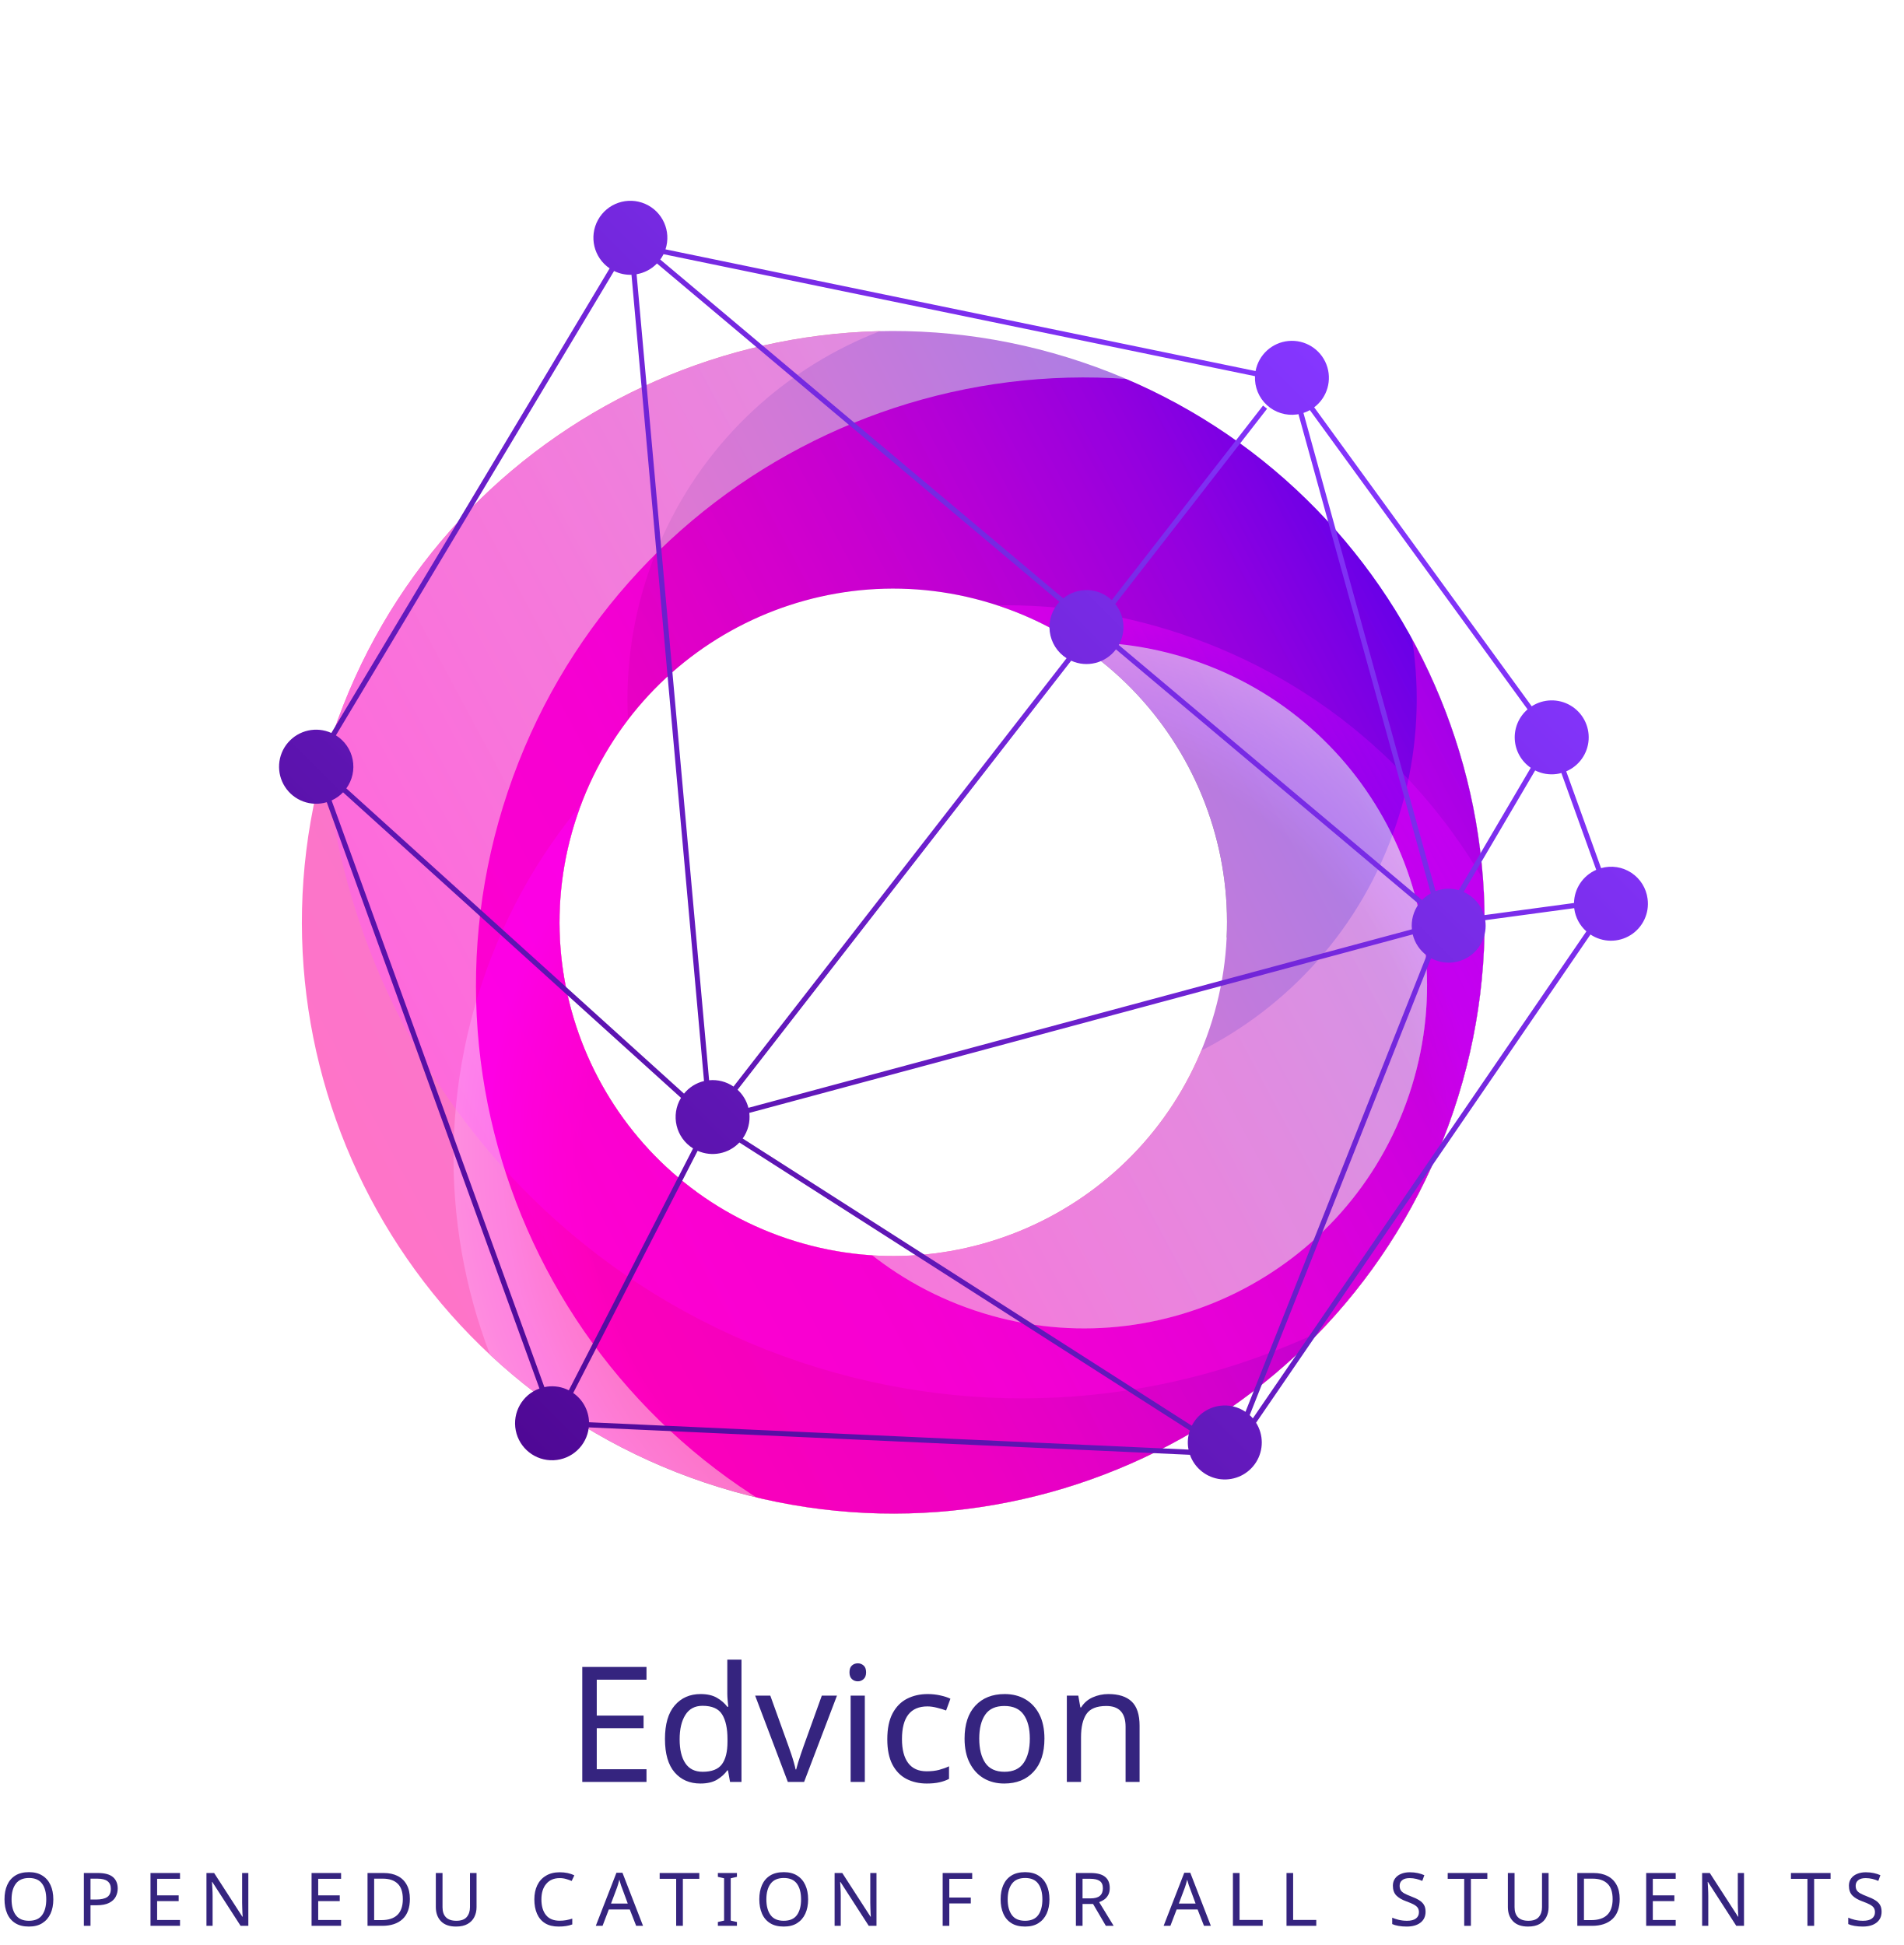
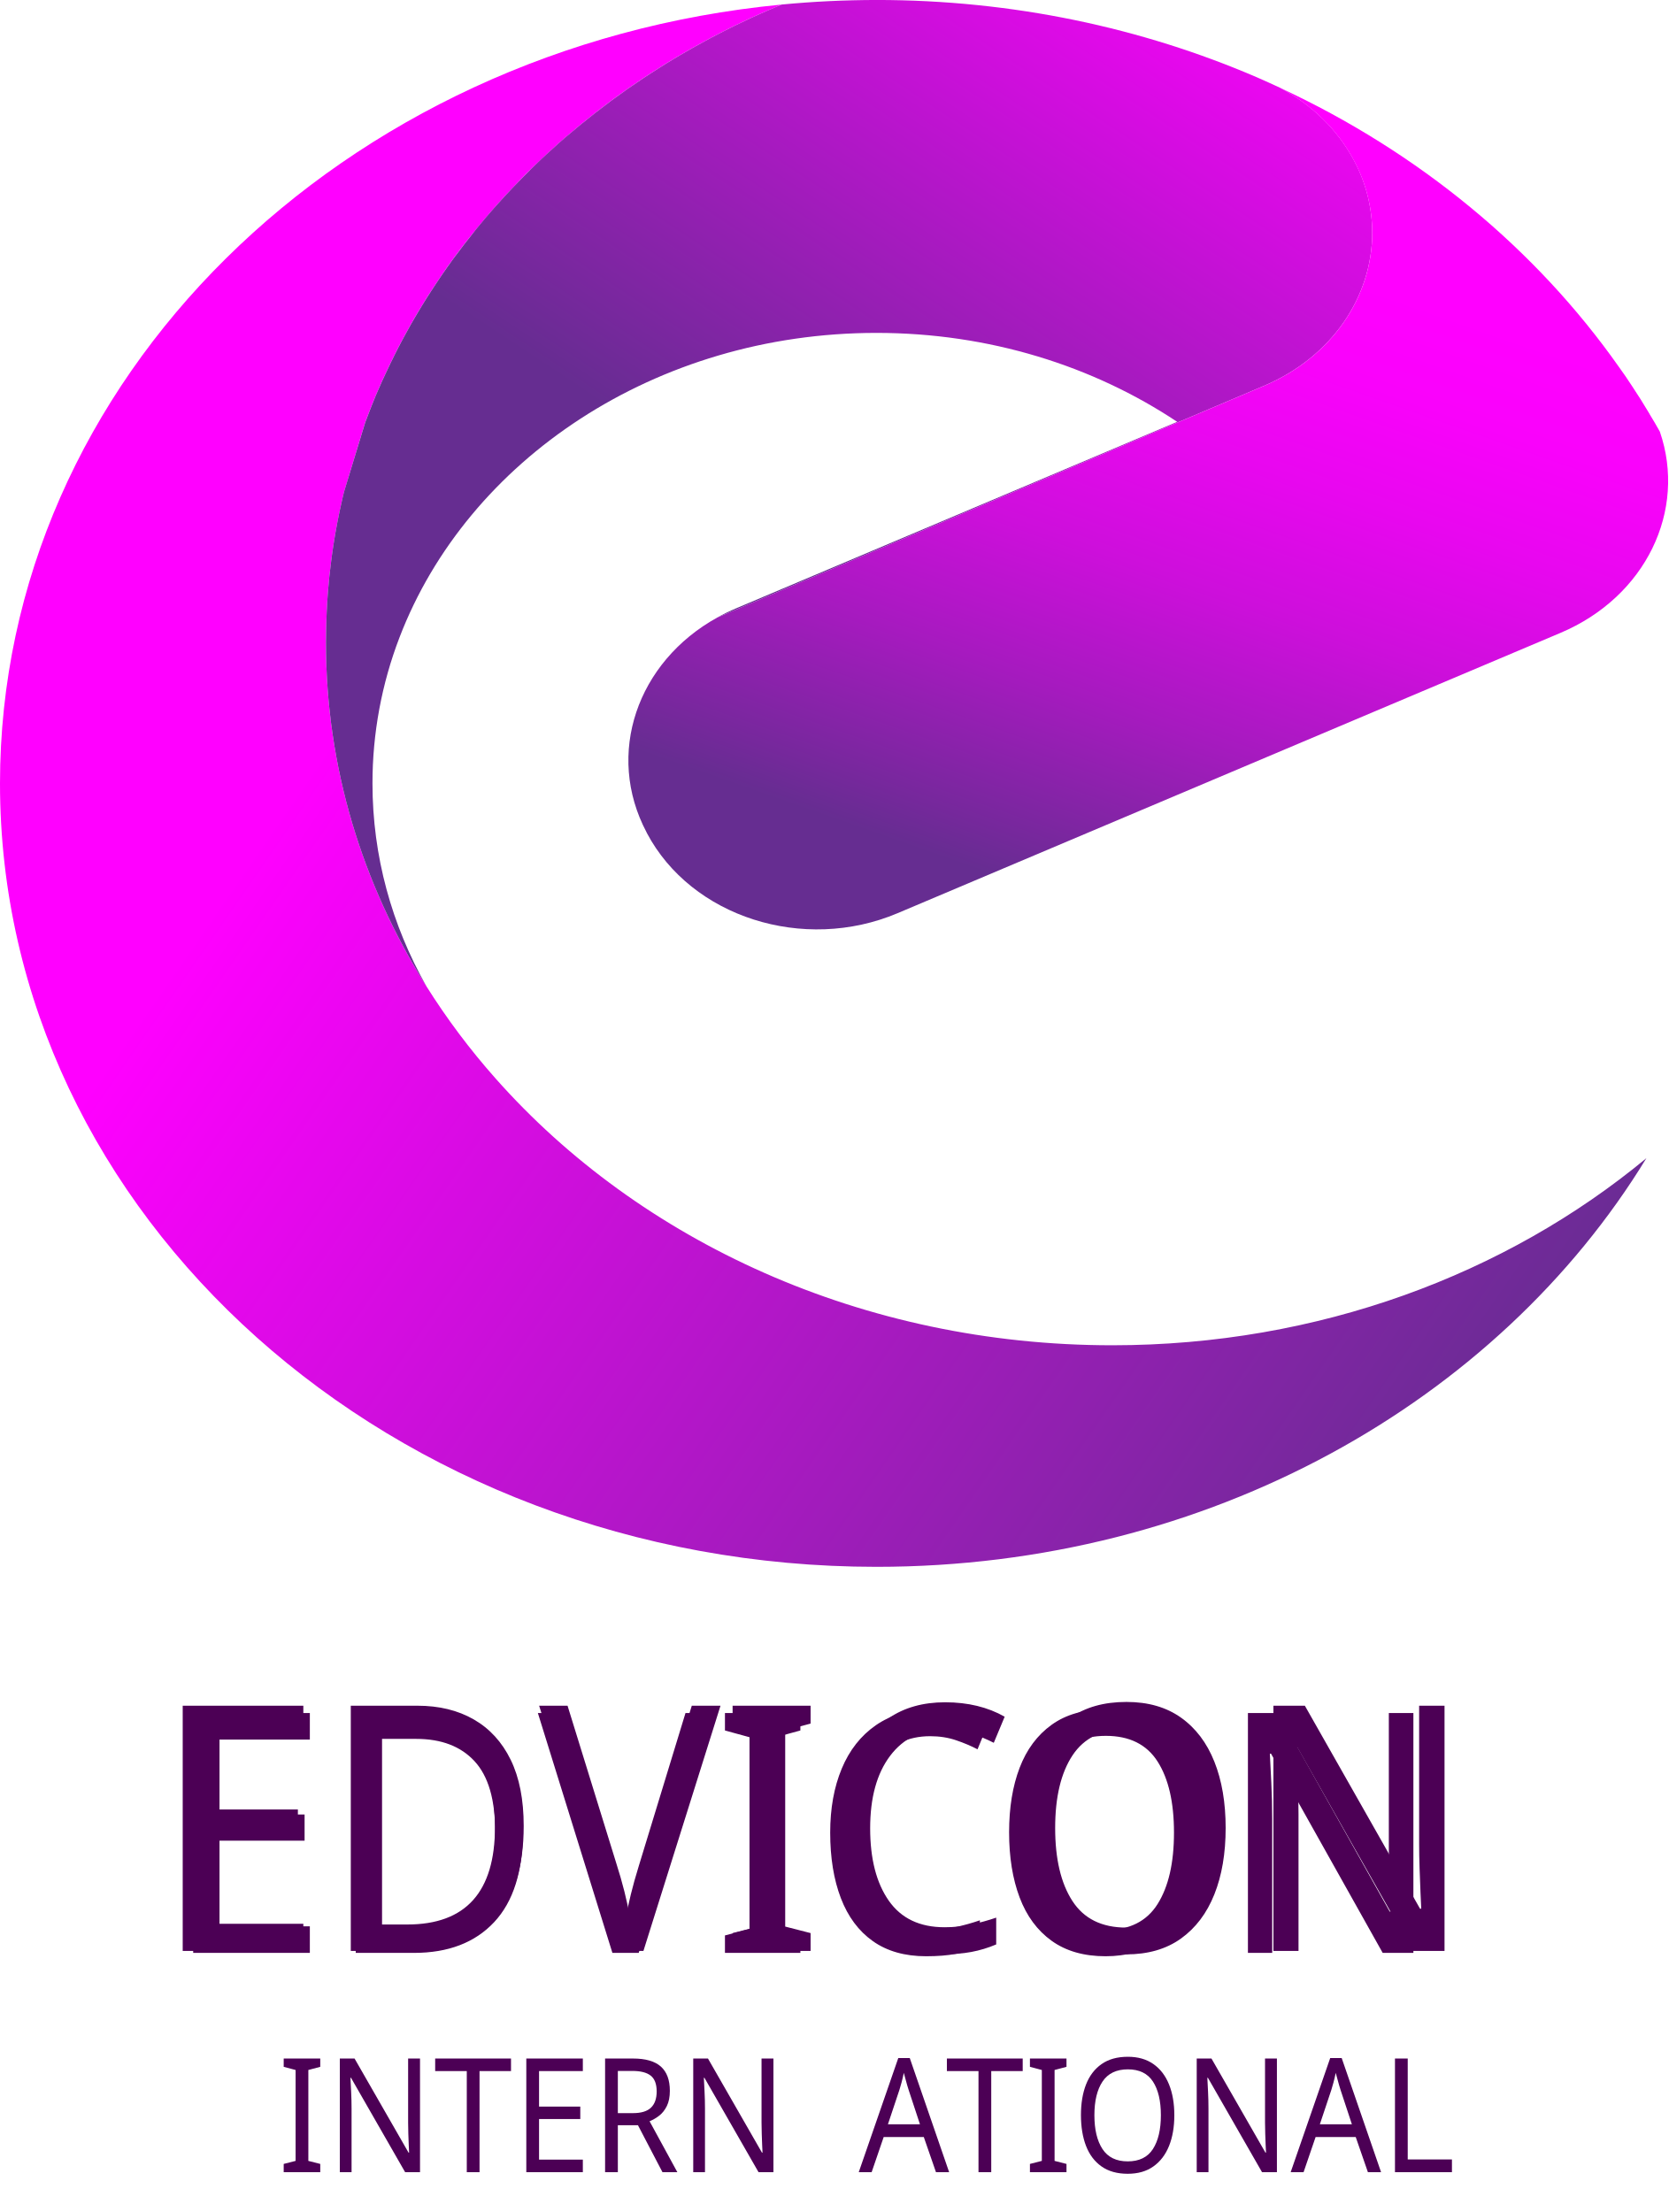
- <svg xmlns="http://www.w3.org/2000/svg" xmlns:xlink="http://www.w3.org/1999/xlink" viewBox="0 0 488.659 499.303">
+ <svg xmlns="http://www.w3.org/2000/svg" id="Layer_1" data-name="Layer 1" viewBox="0 0 1459 1935">
  <defs>
-     <style>.cls-1{fill:none;}.cls-2{isolation:isolate;}.cls-3{font-size:41.323px;font-family:Furore, Furore;}.cls-3,.cls-4{fill:#35247f;}.cls-4{font-size:19px;font-family:Montserrat-Thin, Montserrat;letter-spacing:0.2em;}.cls-5{letter-spacing:0.19em;}.cls-6{letter-spacing:0.18em;}.cls-7{letter-spacing:0.165em;}.cls-8{letter-spacing:0.2em;}.cls-9{letter-spacing:0.19em;}.cls-10{letter-spacing:0.185em;}.cls-11{letter-spacing:0.2em;}.cls-12{clip-path:url(#clip-path);}.cls-13{fill:url(#linear-gradient);}.cls-14{mix-blend-mode:color-burn;fill:url(#linear-gradient-2);}.cls-15{opacity:0.4;mix-blend-mode:color-dodge;fill:url(#radial-gradient);}.cls-16{mix-blend-mode:soft-light;fill:url(#linear-gradient-3);}.cls-17{fill:url(#New_Gradient_Swatch_2);}</style>
-     <clipPath id="clip-path" transform="translate(-6.00049 25.50458)">
-       <path class="cls-1" d="M283.67,67.429a151.754,151.754,0,1,0,95.444,192.22A151.751,151.751,0,0,0,283.67,67.429ZM207.982,292.435A85.643,85.643,0,1,1,316.457,238.568,85.646,85.646,0,0,1,207.982,292.435Z" />
-     </clipPath>
-     <linearGradient id="linear-gradient" x1="-88.026" y1="565.675" x2="370.247" y2="78.855" gradientTransform="translate(82.6312 -74.1037) rotate(18.59077)" gradientUnits="userSpaceOnUse">
-       <stop offset="0" stop-color="#baf257" />
-       <stop offset="0.171" stop-color="#d1c77d" />
-       <stop offset="0.471" stop-color="#ff74c8" />
-       <stop offset="0.551" stop-color="#fa75ca" />
-       <stop offset="0.65" stop-color="#eb76cf" />
-       <stop offset="0.759" stop-color="#d179d7" />
-       <stop offset="0.875" stop-color="#ae7ce3" />
-       <stop offset="0.995" stop-color="#8281f1" />
-       <stop offset="1" stop-color="#8081f2" />
+     <style>.cls-1{fill:url(#linear-gradient);}.cls-2{fill:url(#linear-gradient-2);}.cls-3{fill:url(#linear-gradient-3);}.cls-4{font-size:293.89px;}.cls-4,.cls-5,.cls-6{fill:#4c0055;font-family:TenorSans, Tenor Sans;}.cls-5{font-size:300.46px;}.cls-6{font-size:139.26px;}.cls-7{letter-spacing:-0.12em;}.cls-8{letter-spacing:0em;}</style>
+     <linearGradient id="linear-gradient" x1="516.41" y1="506.05" x2="1661.19" y2="1298.73" gradientUnits="userSpaceOnUse">
+       <stop offset="0.14" stop-color="#f0f" />
+       <stop offset="1" stop-color="#662d91" />
    </linearGradient>
-     <linearGradient id="linear-gradient-2" x1="-45.565" y1="575.07" x2="425.579" y2="74.576" xlink:href="#linear-gradient" />
-     <radialGradient id="radial-gradient" cx="282.341" cy="269.849" r="141.761" gradientTransform="translate(82.6312 -74.1037) rotate(18.59077)" gradientUnits="userSpaceOnUse">
-       <stop offset="0.769" />
-       <stop offset="1" stop-color="#575757" />
-     </radialGradient>
-     <linearGradient id="linear-gradient-3" x1="-141.709" y1="571.764" x2="367.405" y2="30.934" gradientTransform="translate(82.6312 -74.1037) rotate(18.59077)" gradientUnits="userSpaceOnUse">
-       <stop offset="0" stop-color="#ae7eff" />
-       <stop offset="0.257" stop-color="#d86cf2" />
-       <stop offset="0.471" stop-color="#ff5be6" />
-       <stop offset="0.99" stop-color="#ffde72" />
+     <linearGradient id="linear-gradient-2" x1="850.02" y1="705.47" x2="1321.08" y2="-6.23" gradientUnits="userSpaceOnUse">
+       <stop offset="0.25" stop-color="#662d91" />
+       <stop offset="1" stop-color="#f0f" />
    </linearGradient>
-     <linearGradient id="New_Gradient_Swatch_2" x1="114.338" y1="319.923" x2="356.906" y2="77.355" gradientUnits="userSpaceOnUse">
-       <stop offset="0" stop-color="#4f0895" />
-       <stop offset="1" stop-color="#8536ff" />
+     <linearGradient id="linear-gradient-3" x1="1226.79" y1="868.71" x2="1501.31" y2="86.46" gradientUnits="userSpaceOnUse">
+       <stop offset="0" stop-color="#662d91" />
+       <stop offset="0.05" stop-color="#76289c" />
+       <stop offset="0.21" stop-color="#a61abf" />
+       <stop offset="0.36" stop-color="#cd0fdb" />
+       <stop offset="0.5" stop-color="#e807ef" />
+       <stop offset="0.62" stop-color="#f902fb" />
+       <stop offset="0.72" stop-color="#f0f" />
    </linearGradient>
  </defs>
-   <g class="cls-2">
-     <g id="Objects">
-       <text class="cls-3" transform="translate(145.4414 457.445)">Edvicon</text>
-       <text class="cls-4" transform="translate(0 494.3825)">O<tspan class="cls-5" x="19.684" y="0">P</tspan>
-         <tspan x="36.784" y="0">EN EDU</tspan>
-         <tspan class="cls-6" x="136.001" y="0">C</tspan>
-         <tspan class="cls-7" x="152.931" y="0">A</tspan>
-         <tspan class="cls-8" x="169.138" y="0">TION </tspan>
-         <tspan class="cls-5" x="240.121" y="0">F</tspan>
-         <tspan class="cls-8" x="255.682" y="0">OR ALL </tspan>
-         <tspan class="cls-9" x="356.381" y="0">S</tspan>
-         <tspan class="cls-10" x="371.411" y="0">T</tspan>
-         <tspan class="cls-8" x="385.337" y="0">UDEN</tspan>
-         <tspan class="cls-10" x="459.512" y="0">T</tspan>
-         <tspan class="cls-11" x="473.439" y="0">S</tspan>
-       </text>
-       <g class="cls-12">
-         <path class="cls-13" d="M283.67,67.429a151.753,151.753,0,1,0,95.444,192.219A151.752,151.752,0,0,0,283.67,67.429Zm-75.688,225.006A85.643,85.643,0,1,1,316.457,238.568,85.646,85.646,0,0,1,207.982,292.435Z" transform="translate(-6.00049 25.50458)" />
-         <path class="cls-14" d="M333.975,79.576A156.015,156.015,0,1,0,432.102,277.194,156.009,156.009,0,0,0,333.975,79.576Zm-77.815,231.323A88.048,88.048,0,1,1,367.68,255.522,88.047,88.047,0,0,1,256.16,310.899Z" transform="translate(-6.00049 25.50458)" />
-         <path class="cls-15" d="M309.401,137.309A141.758,141.758,0,1,0,398.565,316.867,141.753,141.753,0,0,0,309.401,137.309Zm-70.705,210.187a80.003,80.003,0,1,1,101.339-50.317A80.002,80.002,0,0,1,238.696,347.496Z" transform="translate(-6.00049 25.50458)" />
-         <path class="cls-16" d="M325.568-16.09A179.439,179.439,0,1,0,438.423,211.194,179.435,179.435,0,0,0,325.568-16.09ZM236.068,249.965a101.267,101.267,0,1,1,128.267-63.696A101.263,101.263,0,0,1,236.068,249.965Z" transform="translate(-6.00049 25.50458)" />
-       </g>
-       <path class="cls-17" d="M428.9,205.229a9.423,9.423,0,0,0-11.935-7.872l-8.948-24.85a9.487,9.487,0,1,0-8.863-16.698L343.327,79.057a9.491,9.491,0,1,0-15.047-9.307L176.818,38.507a9.491,9.491,0,1,0-14.335,4.883l-71.432,119.266a9.509,9.509,0,1,0-1.178,17.773l54.591,150.517a9.492,9.492,0,1,0,12.668,9.974L311.434,347.959a9.491,9.491,0,1,0,16.974-8.228l85.835-125.335a9.483,9.483,0,0,0,14.657-9.168Zm-13.181-7.436a9.491,9.491,0,0,0-5.706,8.511l-23.084,3.122a9.489,9.489,0,0,0-5.228-5.956l18.343-31.195a9.435,9.435,0,0,0,5.517.917,9.567,9.567,0,0,0,1.212-.254ZM319.109,335.379a9.468,9.468,0,0,0-7.191,5.116l-115.287-73.735a9.446,9.446,0,0,0,1.707-6.573l170.276-45.818a9.451,9.451,0,0,0,3.58,5.389L325.689,336.926A9.441,9.441,0,0,0,319.109,335.379ZM174.631,42.134,277.936,128.993a9.481,9.481,0,0,0,1.831,14.476L194.277,253.429a9.446,9.446,0,0,0-6.262-1.621L169.401,44.892A9.431,9.431,0,0,0,174.631,42.134ZM368.405,213.059,198.1,258.884a9.45,9.45,0,0,0-2.785-4.641L280.946,144.105a9.466,9.466,0,0,0,11.499-2.912l77.727,65.353A9.441,9.441,0,0,0,368.405,213.059ZM398.096,156.595a9.476,9.476,0,0,0,.815,15.001l-18.468,31.409a9.383,9.383,0,0,0-5.967.255L340.57,80.498a9.338,9.338,0,0,0,1.65-.723ZM328.132,71.066a9.463,9.463,0,0,0,10.749,9.825c.14-.019.272-.052.408-.076L373.262,203.822a9.488,9.488,0,0,0-2.242,1.714l-77.856-65.462a9.439,9.439,0,0,0-.894-10.535l38.969-50.121-1.043-.81-38.829,49.943a9.464,9.464,0,0,0-12.454-.457L175.478,41.124a9.568,9.568,0,0,0,.842-1.375ZM163.618,44.063a9.431,9.431,0,0,0,4.472.97l18.619,206.98a9.451,9.451,0,0,0-5.138,3.231L94.9,176.881a9.479,9.479,0,0,0-2.677-13.614Zm-72.505,135.916a9.436,9.436,0,0,0,2.942-2.082l86.744,78.428a9.486,9.486,0,0,0,3.099,12.984l-31.896,62.095a9.44,9.44,0,0,0-5.568-.946c-.238.032-.468.081-.699.131Zm66.082,159.623a9.441,9.441,0,0,0-4.063-7.512l31.936-62.171a9.459,9.459,0,0,0,10.719-2.133L311.402,341.731a9.443,9.443,0,0,0-.429,4.33c.025.192.069.374.107.561Zm170.384-.999a9.86,9.86,0,0,0-.803-.83l46.554-117.298a9.483,9.483,0,0,0,13.918-9.614c-.007-.049-.019-.095-.027-.144l22.849-3.09c.008.048.008.097.013.145a9.443,9.443,0,0,0,3.109,5.819Z" transform="translate(-6.00049 25.50458)" />
-     </g>
-   </g>
+   <path class="cls-1" d="M1747,1098.13c-130,212.95-382.84,357.49-673.4,357.49C650.23,1455.62,307,1148.79,307,770.31,307,417,606.21,126,990.52,89c-3.7,1.52-7.33,3.11-11,4.7-2.55,1.1-5.18,2.21-7.72,3.38-2.94,1.31-5.87,2.62-8.81,4-2.7,1.32-5.4,2.56-8.1,3.87-3.87,1.79-7.65,3.66-11.43,5.59-10.66,5.32-21.08,10.91-31.35,16.71-4.33,2.48-8.57,5-12.82,7.45-1.24.76-2.39,1.45-3.55,2.14-3.94,2.35-7.88,4.76-11.82,7.32-4.78,3-9.57,6.07-14.21,9.18s-9.34,6.35-14,9.52Q828.21,182.23,803,203.94a1,1,0,0,1-.54.41c-4.17,3.59-8.26,7.25-12.28,10.91-6.1,5.52-12,11.18-17.91,16.84s-11.58,11.6-17.14,17.46S744.2,261.23,739,267.17s-10.35,12-15.37,18.15a14.44,14.44,0,0,1-.92,1.17Q712.46,298.92,703,311.9a1.71,1.71,0,0,1-.3.48c-3.25,4.35-6.34,8.77-9.35,13.25s-6.1,9-9,13.53c-.08.14-.16.21-.23.35-2.94,4.41-5.72,8.83-8.42,13.39-2.86,4.55-5.64,9.25-8.26,13.94-.23.42-.47.76-.7,1.18-2.31,4.14-4.63,8.28-6.87,12.42q-8.22,15.33-15.52,31.06c-2.08,4.35-4.09,8.77-6,13.19s-3.78,8.76-5.56,13.25c-.54,1.38-1.08,2.69-1.62,4.07-1.62,4.08-3.16,8.15-4.71,12.29-.07.14-.07.28-.15.41L608,515c-.69,2.55-1.31,5.1-1.85,7.73-1.47,6.42-2.86,12.91-4.1,19.39q-3.93,20.19-6.25,40.94c-.46,3.59-.85,7.18-1.16,10.84-.38,3.45-.62,6.9-.92,10.35-.24,2.76-.39,5.45-.55,8.15-.3,5-.54,10.07-.69,15.18-.15,2.56-.23,5.18-.23,7.8-.08,3.8-.16,7.66-.16,11.53,0,109.27,31.89,211.85,87.8,300.76a612.1,612.1,0,0,0,60.38,80.55c.08.14.23.21.31.35,125.94,142.13,320.76,233.24,539.28,233.24C1460.15,1261.79,1624.32,1199.74,1747,1098.13Z" transform="translate(-307 -85)" />
+   <path class="cls-2" d="M1507.18,288.7c0,55.36-34.9,108.45-94.59,133.78L934.31,625.21a162,162,0,0,1,16.52-8.07L1336.61,454c-73.44-48.87-164.47-77.79-263-77.79-193.43,0-357.75,111.34-417.13,266.24a356.07,356.07,0,0,0-23.7,127.84c0,63.78,17,124.05,47.1,177.34-55.91-88.91-87.8-191.49-87.8-300.76,0-3.87.08-7.73.16-11.53,0-2.62.08-5.24.23-7.8.15-5.11.39-10.15.69-15.18.16-2.7.31-5.39.55-8.15.3-3.45.54-6.9.92-10.35.31-3.66.7-7.25,1.16-10.84q2.31-20.71,6.25-40.94c1.24-6.48,2.63-13,4.1-19.39.54-2.63,1.16-5.18,1.85-7.73l18.38-60.27c.08-.13.08-.27.15-.41,1.55-4.14,3.09-8.21,4.71-12.29.54-1.38,1.08-2.69,1.62-4.07q2.67-6.74,5.56-13.25c1.93-4.42,3.87-8.84,6-13.19q7.29-15.74,15.52-31.06c2.24-4.14,4.56-8.28,6.87-12.42.23-.42.47-.76.7-1.18,2.7-4.69,5.4-9.32,8.26-13.94,2.7-4.49,5.56-9,8.42-13.39.07-.14.15-.21.23-.35,2.93-4.55,5.94-9,9-13.53s6.18-8.83,9.35-13.25a1.71,1.71,0,0,0,.3-.48c6.34-8.63,12.9-17,19.62-25.41a14.44,14.44,0,0,0,.92-1.17c5-6.14,10.12-12.22,15.37-18.15s10.66-11.81,16.14-17.61c5.64-5.86,11.35-11.73,17.14-17.46s11.81-11.32,17.91-16.84c4-3.66,8.11-7.32,12.28-10.91a1,1,0,0,0,.54-.41q25.26-21.65,52.82-41.08c4.63-3.17,9.26-6.35,14-9.52s9.43-6.15,14.21-9.18c3.86-2.49,7.8-4.9,11.82-7.32,1.16-.69,2.31-1.38,3.55-2.14,4.25-2.48,8.49-5,12.82-7.45,10.27-5.8,20.69-11.39,31.35-16.71,3.78-1.93,7.56-3.8,11.43-5.59,2.7-1.31,5.4-2.55,8.1-3.87,2.94-1.38,5.87-2.69,8.81-4,2.54-1.17,5.17-2.28,7.72-3.38,3.63-1.59,7.26-3.18,11-4.7q40.89-3.93,83.09-4c119.14,0,232,24.3,332.65,67.65q10.18,4.46,20.15,9.11c27.26,14.5,50.19,36.17,64.78,63.71A133.92,133.92,0,0,1,1507.18,288.7Z" transform="translate(-307 -85)" />
+   <path class="cls-3" d="M1671.73,638.68,1508.8,707.56,1092,883.86c-82.15,34.72-180.3,3.39-219.21-70.13l-.31-.69c-36.22-68.34-8.34-149,61.85-187.83l478.28-202.73c59.69-25.33,94.59-78.42,94.59-133.78a133.92,133.92,0,0,0-16-63.23c-14.59-27.54-37.52-49.21-64.78-63.71,121.54,56.4,224,141.09,296.59,244.29,3.78,5.18,7.33,10.42,10.81,15.74a1.66,1.66,0,0,1,.23.34c5.41,8.08,10.58,16.36,15.52,24.65a2.12,2.12,0,0,1,.31.62c3.09,5,6,10.08,8.88,15.18C1782.46,531.4,1746.63,607.06,1671.73,638.68Z" transform="translate(-307 -85)" />
+   <text class="cls-4" transform="translate(144.18 1708.34) scale(0.87 1)">EDVICON</text>
+   <text class="cls-5" transform="translate(134.16 1706.64) scale(0.88 1)">EDVICON</text>
+   <text class="cls-6" transform="translate(243.17 1900.18) scale(0.89 1)">INTERN<tspan class="cls-7" x="570.69" y="0">A</tspan>
+     <tspan class="cls-8" x="655.92" y="0">TIONAL</tspan>
+   </text>
</svg>
